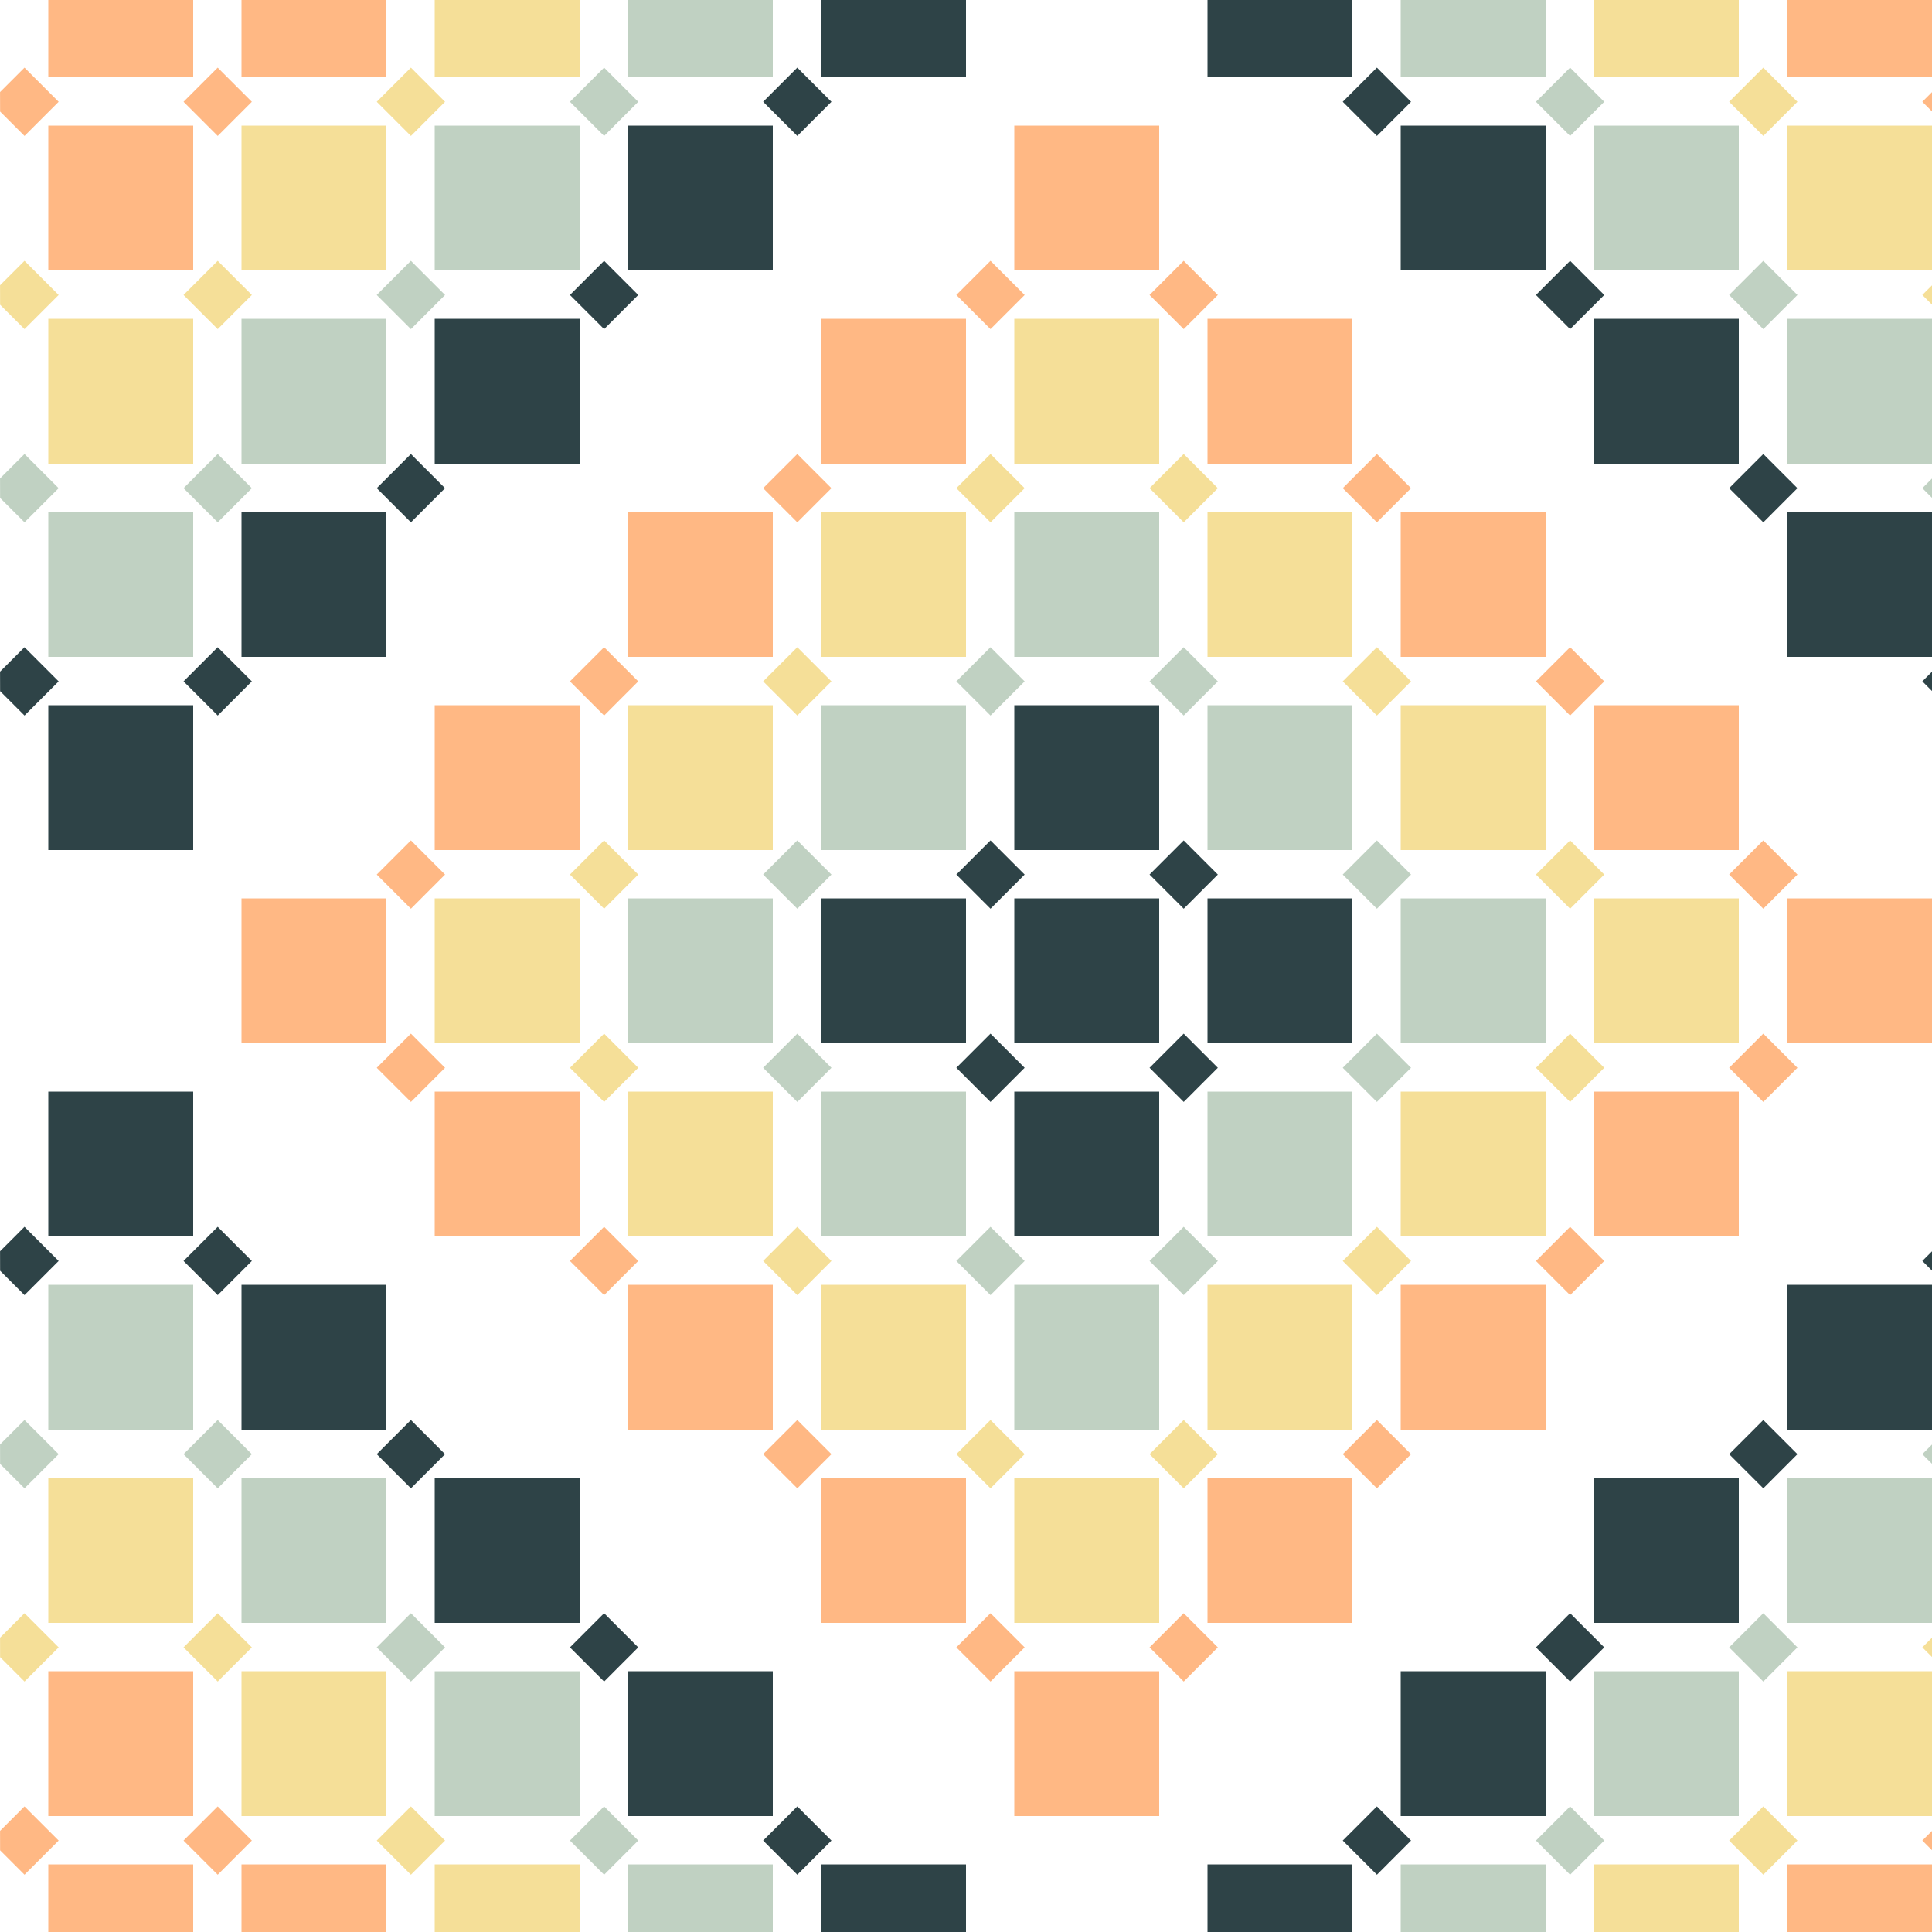
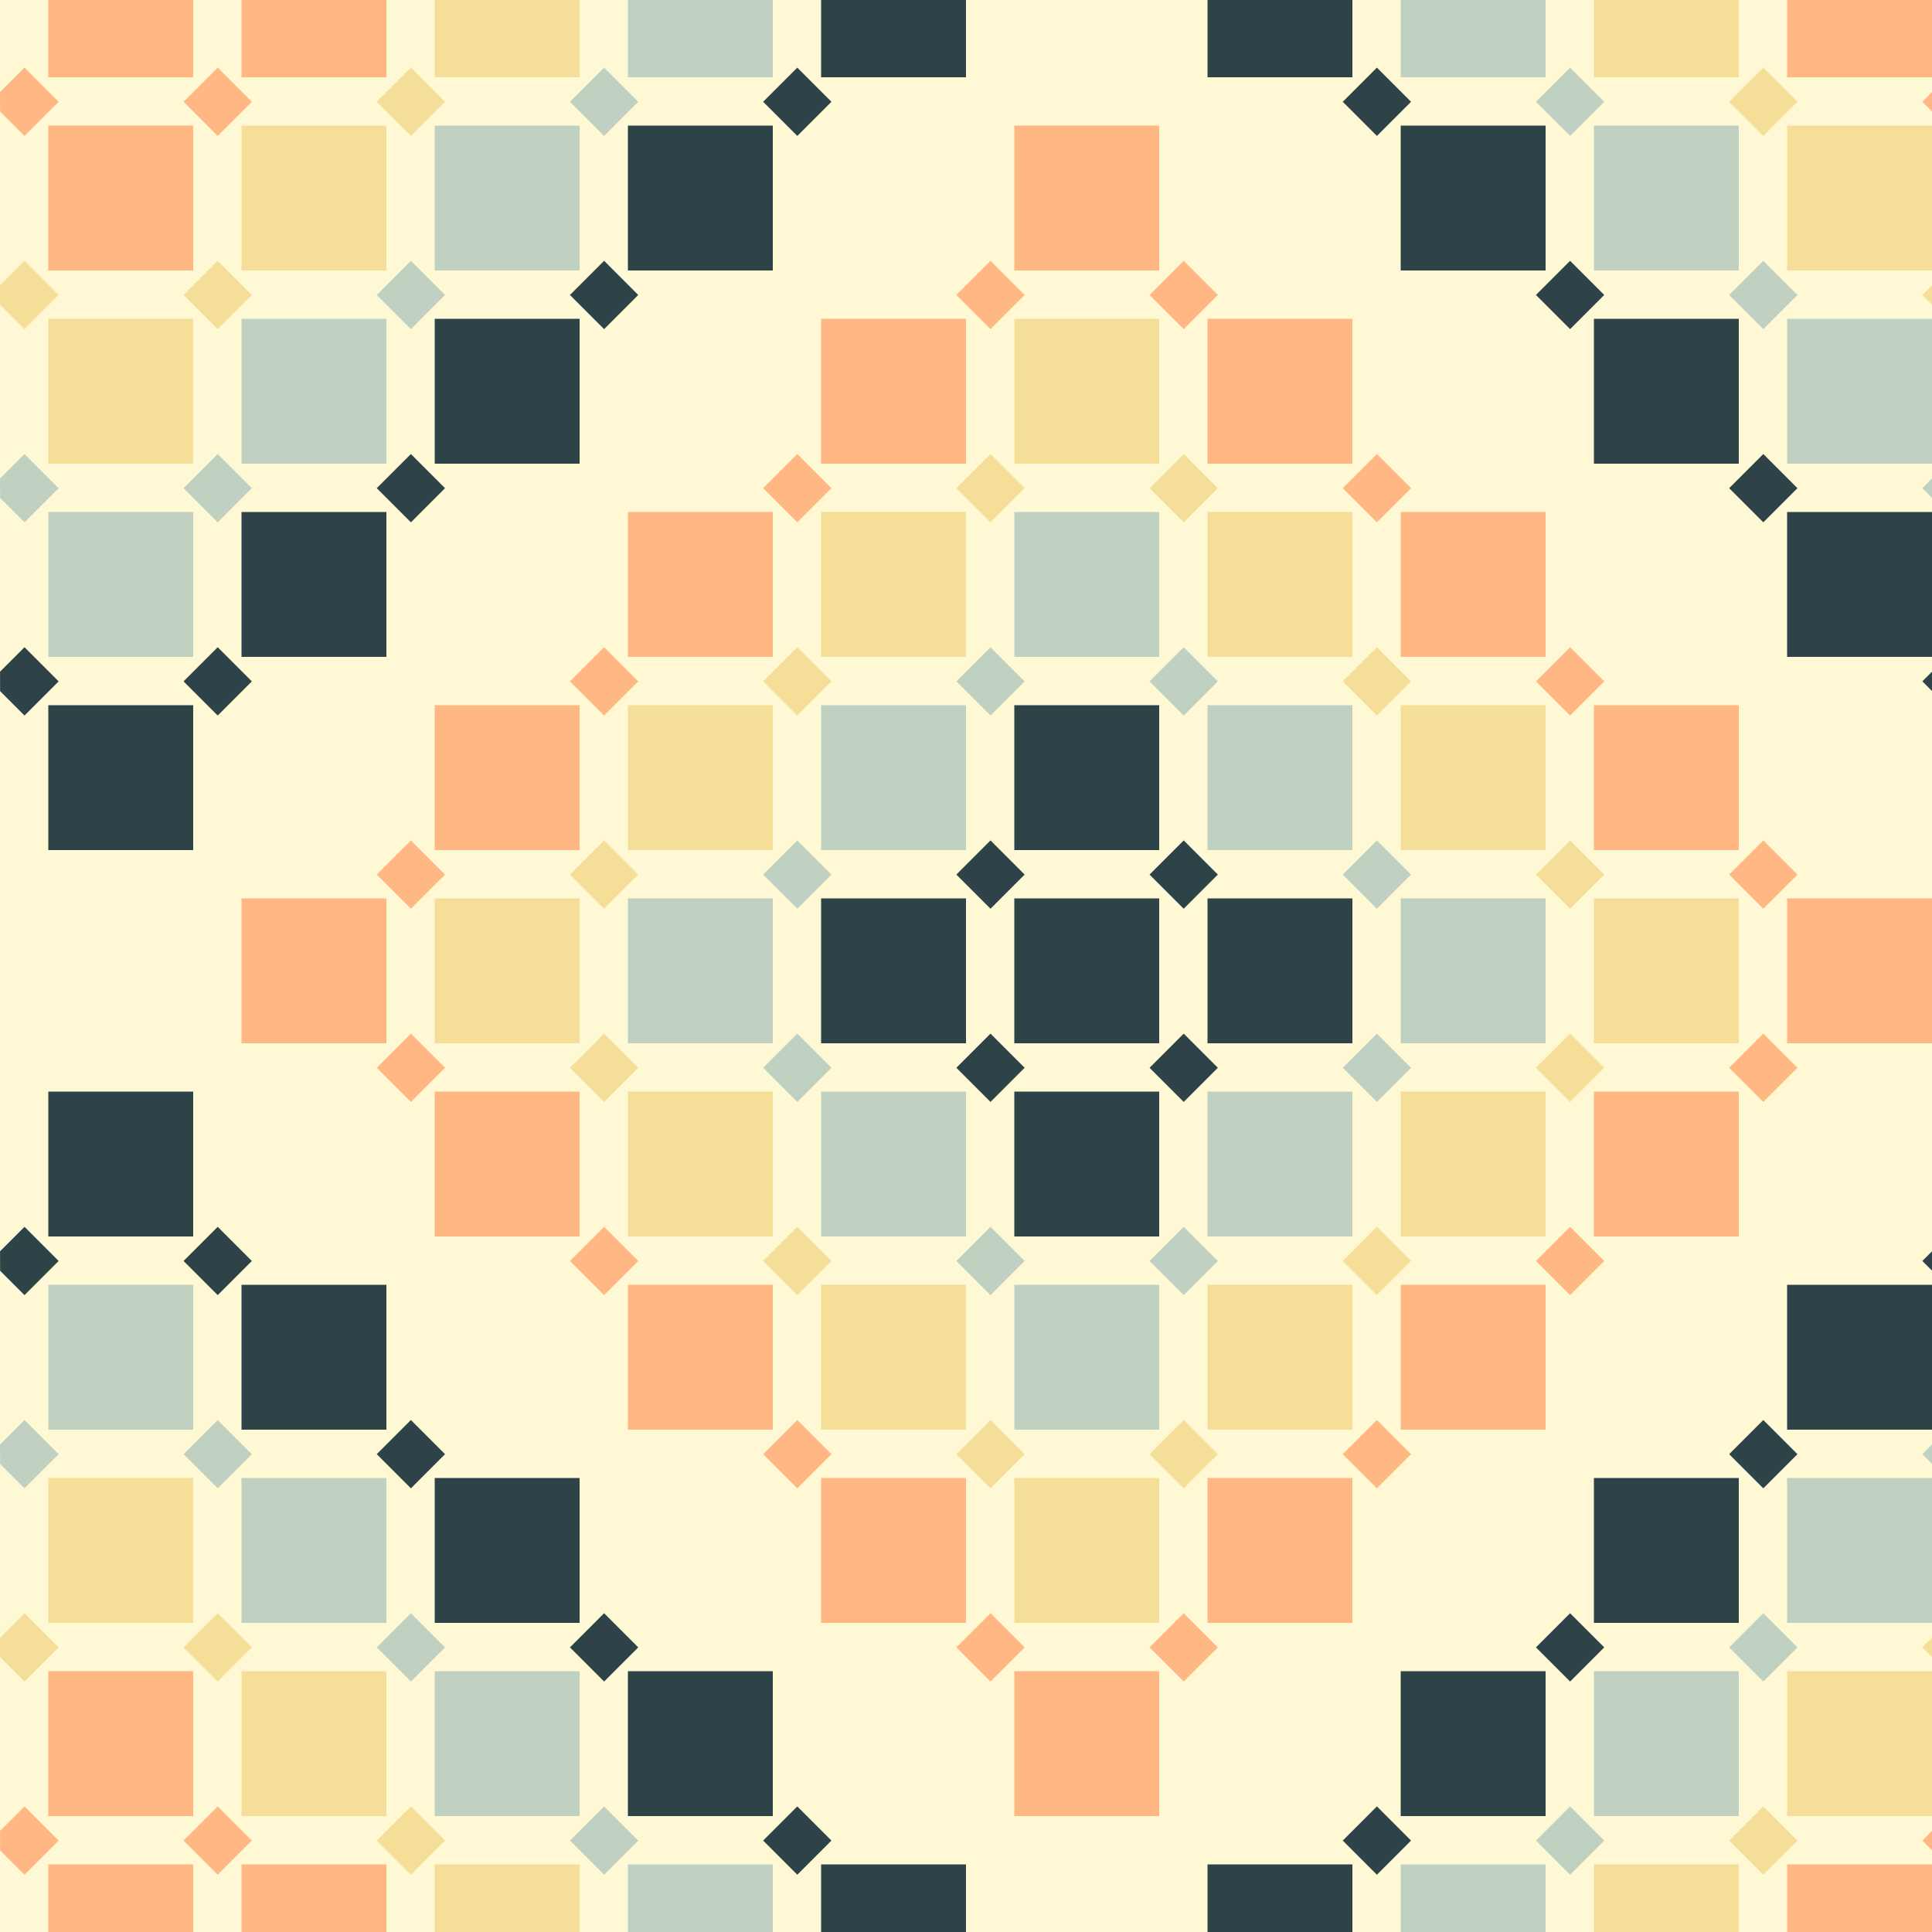
<svg xmlns="http://www.w3.org/2000/svg" width="200" height="200">
  <style>
+    #background {
+      fill: #fff8d4;
+    }
+ 
   #inner,
   #alternateOuter {
     fill: #2e4347;
   }

   #innerMiddle,
   #alternateOuterMiddle {
     fill: #c0d1c2;
   }

   #outerMiddle,
   #alternateInnerMiddle {
     fill: #f5df98;
   }

   #outer,
   #alternateInner {
     fill: #ffb884;
   }

   #joiner {
     fill: transparent;
   }
  </style>
  <g fill="none" fill-rule="evenodd">
+     <path id="background" d="M0 0h200v200H0z" />
    <g id="inner">
      <path d="M85 93h15v15H85zM105 93h15v15h-15zM125 93h15v15h-15zM105 73h15v15h-15zM105 113h15v15h-15zM102.536 87l3.535 3.536-3.534 3.536L99 90.536zM122.536 87l3.535 3.536-3.534 3.536L119 90.536zM102.536 107l3.535 3.536-3.534 3.536L99 110.536zM122.536 107l3.535 3.536-3.534 3.536-3.536-3.536z" />
    </g>
    <g id="innerMiddle">
      <path d="M65 93h15v15H65zM145 93h15v15h-15zM85 73h15v15H85zM125 73h15v15h-15zM105 53h15v15h-15zM85 113h15v15H85zM125 113h15v15h-15zM105 133h15v15h-15zM82.536 87l3.535 3.536-3.534 3.536L79 90.536zM142.536 87l3.535 3.536-3.534 3.536L139 90.536zM82.536 107l3.535 3.536-3.534 3.536L79 110.536zM142.536 107l3.535 3.536-3.534 3.536-3.536-3.536zM102.536 127l3.535 3.536-3.534 3.536L99 130.536zM122.536 127l3.535 3.536-3.534 3.536-3.536-3.536zM102.536 67l3.535 3.536-3.534 3.536L99 70.536zM122.536 67l3.535 3.536-3.534 3.536L119 70.536z" />
    </g>
    <g id="outerMiddle">
      <path d="M162.536 107l3.535 3.536-3.534 3.536-3.536-3.536zM65 113h15v15H65zM145 113h15v15h-15zM85 133h15v15H85zM125 133h15v15h-15zM105 153h15v15h-15zM62.536 107l3.535 3.536-3.534 3.536L59 110.536zM82.536 127l3.535 3.536-3.534 3.536L79 130.536zM142.536 127l3.535 3.536-3.534 3.536-3.536-3.536zM102.536 147l3.535 3.536-3.534 3.536L99 150.536zM122.536 147l3.535 3.536-3.534 3.536-3.536-3.536zM45 93h15v15H45zM65 73h15v15H65zM85 53h15v15H85zM105 33h15v15h-15zM62.536 87l3.535 3.536-3.534 3.536L59 90.536zM82.536 67l3.535 3.536-3.534 3.536L79 70.536zM102.536 47l3.535 3.536-3.534 3.536L99 50.536zM165 93h15v15h-15zM145 73h15v15h-15zM125 53h15v15h-15zM162.536 87l3.535 3.536-3.534 3.536L159 90.536zM142.536 67l3.535 3.536-3.534 3.536L139 70.536zM122.536 47l3.535 3.536-3.534 3.536L119 50.536z" />
    </g>
    <g id="outer">
      <path d="M185 93h15v15h-15zM165 113h15v15h-15zM65 133h15v15H65zM145 133h15v15h-15zM85 153h15v15H85zM125 153h15v15h-15zM105 173h15v15h-15zM182.536 87l3.535 3.536-3.534 3.536L179 90.536zM182.536 107l3.535 3.536-3.534 3.536-3.536-3.536zM62.536 127l3.535 3.536-3.534 3.536L59 130.536zM162.536 127l3.535 3.536-3.534 3.536-3.536-3.536zM82.536 147l3.535 3.536-3.534 3.536L79 150.536zM142.536 147l3.535 3.536-3.534 3.536-3.536-3.536zM102.536 167l3.535 3.536-3.534 3.536L99 170.536zM122.536 167l3.535 3.536-3.534 3.536-3.536-3.536zM25 93h15v15H25zM45 73h15v15H45zM45 113h15v15H45zM42.536 87l3.535 3.536-3.534 3.536L39 90.536zM42.536 107l3.535 3.536-3.534 3.536L39 110.536zM65 53h15v15H65zM85 33h15v15H85zM105 13h15v15h-15zM62.536 67l3.535 3.536-3.534 3.536L59 70.536zM82.536 47l3.535 3.536-3.534 3.536L79 50.536zM102.536 27l3.535 3.536-3.534 3.536L99 30.536zM165 73h15v15h-15zM145 53h15v15h-15zM125 33h15v15h-15zM162.536 67l3.535 3.536-3.534 3.536L159 70.536zM142.536 47l3.535 3.536-3.534 3.536L139 50.536zM122.536 27l3.535 3.536-3.534 3.536L119 30.536z" />
    </g>
    <g id="alternateInner">
      <path d="M185 193h15v7h-15zM200.035 191.57L199 190.534l1.035-1.035M185 0h15v8h-15zM200.035 11.57L199 10.534l1.035-1.035M5 0h15v8H5zM25 0h15v8H25zM5 13h15v15H5zM2.536 7l3.535 3.536-3.534 3.535L.01 11.546.004 9.53M22.536 7l3.535 3.536-3.534 3.536L19 10.536zM5 193h15v7H5zM25 193h15v7H25zM5 173h15v15H5zM22.536 187l3.535 3.536-3.534 3.536L19 190.536zM2.536 187l3.535 3.536-3.534 3.535-2.527-2.525-.005-2.014" />
    </g>
    <g id="joiner">
      <path d="M5 93h15v15H5zM2.536 107l3.535 3.536-3.534 3.535-2.527-2.525-.005-2.014M2.536 87l3.535 3.536-3.534 3.535L.01 91.546.004 89.53M105 0h15v8h-15zM105 193h15v7h-15zM22.536 87l3.535 3.536-3.534 3.536L19 90.536zM22.536 107l3.535 3.536-3.534 3.536L19 110.536zM200.035 112.07L199 111.034l1.035-1.035M200.035 91.57L199 90.534l1.035-1.035M102.536 187l3.535 3.536-3.534 3.536L99 190.536zM122.536 187l3.535 3.536-3.534 3.536-3.536-3.536zM102.536 7l3.535 3.536-3.534 3.536L99 10.536zM122.536 7l3.535 3.536-3.534 3.536L119 10.536z" />
    </g>
    <g id="alternateOuter">
      <path d="M65 13h15v15H65zM45 33h15v15H45zM25 53h15v15H25zM5 73h15v15H5zM82.536 7l3.535 3.536-3.534 3.536L79 10.536zM62.536 27l3.535 3.536-3.534 3.536L59 30.536zM42.536 47l3.535 3.536-3.534 3.536L39 50.536zM22.536 67l3.535 3.536-3.534 3.536L19 70.536zM85 0h15v8H85zM2.536 67l3.535 3.536-3.534 3.535L.01 71.546.004 69.53M125 0h15v8h-15zM145 13h15v15h-15zM165 33h15v15h-15zM185 53h15v15h-15zM142.536 7l3.535 3.536-3.534 3.536L139 10.536zM200.035 71.57L199 70.534l1.035-1.035M162.536 27l3.535 3.536-3.534 3.536L159 30.536zM182.536 47l3.535 3.536-3.534 3.536L179 50.536zM85 193h15v7H85zM65 173h15v15H65zM45 153h15v15H45zM25 133h15v15H25zM5 113h15v15H5zM82.536 187l3.535 3.536-3.534 3.536L79 190.536zM62.536 167l3.535 3.536-3.534 3.536L59 170.536zM42.536 147l3.535 3.536-3.534 3.536L39 150.536zM22.536 127l3.535 3.536-3.534 3.536L19 130.536zM2.536 127l3.535 3.536-3.534 3.535-2.527-2.525-.005-2.014M125 193h15v7h-15zM145 173h15v15h-15zM165 153h15v15h-15zM185 133h15v15h-15zM142.536 187l3.535 3.536-3.534 3.536-3.536-3.536zM162.536 167l3.535 3.536-3.534 3.536-3.536-3.536zM182.536 147l3.535 3.536-3.534 3.536-3.536-3.536zM200.035 131.57L199 130.534l1.035-1.035" />
    </g>
    <g id="alternateOuterMiddle">
      <path d="M65 0h15v8H65zM45 13h15v15H45zM25 33h15v15H25zM5 53h15v15H5zM62.536 7l3.535 3.536-3.534 3.536L59 10.536zM42.536 27l3.535 3.536-3.534 3.536L39 30.536zM22.536 47l3.535 3.536-3.534 3.536L19 50.536zM145 0h15v8h-15zM165 13h15v15h-15zM185 33h15v15h-15zM162.536 7l3.535 3.536-3.534 3.536L159 10.536zM200.035 51.57L199 50.534l1.035-1.035M182.536 27l3.535 3.536-3.534 3.536L179 30.536zM65 193h15v7H65zM45 173h15v15H45zM25 153h15v15H25zM5 133h15v15H5zM62.536 187l3.535 3.536-3.534 3.536L59 190.536zM42.536 167l3.535 3.536-3.534 3.536L39 170.536zM22.536 147l3.535 3.536-3.534 3.536L19 150.536zM145 193h15v7h-15zM165 173h15v15h-15zM185 153h15v15h-15zM162.536 187l3.535 3.536-3.534 3.536-3.536-3.536zM182.536 167l3.535 3.536-3.534 3.536-3.536-3.536zM200.035 151.57L199 150.534l1.035-1.035M2.536 147l3.535 3.536-3.534 3.535-2.527-2.525-.005-2.014M2.536 47l3.535 3.536-3.534 3.535L.01 51.546.004 49.53" />
    </g>
    <g id="alternateInnerMiddle">
      <path d="M45 193h15v7H45zM25 173h15v15H25zM5 153h15v15H5zM42.536 187l3.535 3.536-3.534 3.536L39 190.536zM22.536 167l3.535 3.536-3.534 3.536L19 170.536zM165 0h15v8h-15zM45 0h15v8H45zM25 13h15v15H25zM5 33h15v15H5zM42.536 7l3.535 3.536-3.534 3.536L39 10.536zM22.536 27l3.535 3.536-3.534 3.536L19 30.536zM185 13h15v15h-15zM182.536 7l3.535 3.536-3.534 3.536L179 10.536zM200.035 31.57L199 30.534l1.035-1.035M165 193h15v7h-15zM185 173h15v15h-15zM182.536 187l3.535 3.536-3.534 3.536-3.536-3.536zM200.035 171.57L199 170.534l1.035-1.035M2.536 167l3.535 3.536-3.534 3.535-2.527-2.525-.005-2.014M2.536 27l3.535 3.536-3.534 3.535L.01 31.546.004 29.53" />
    </g>
  </g>
</svg>
